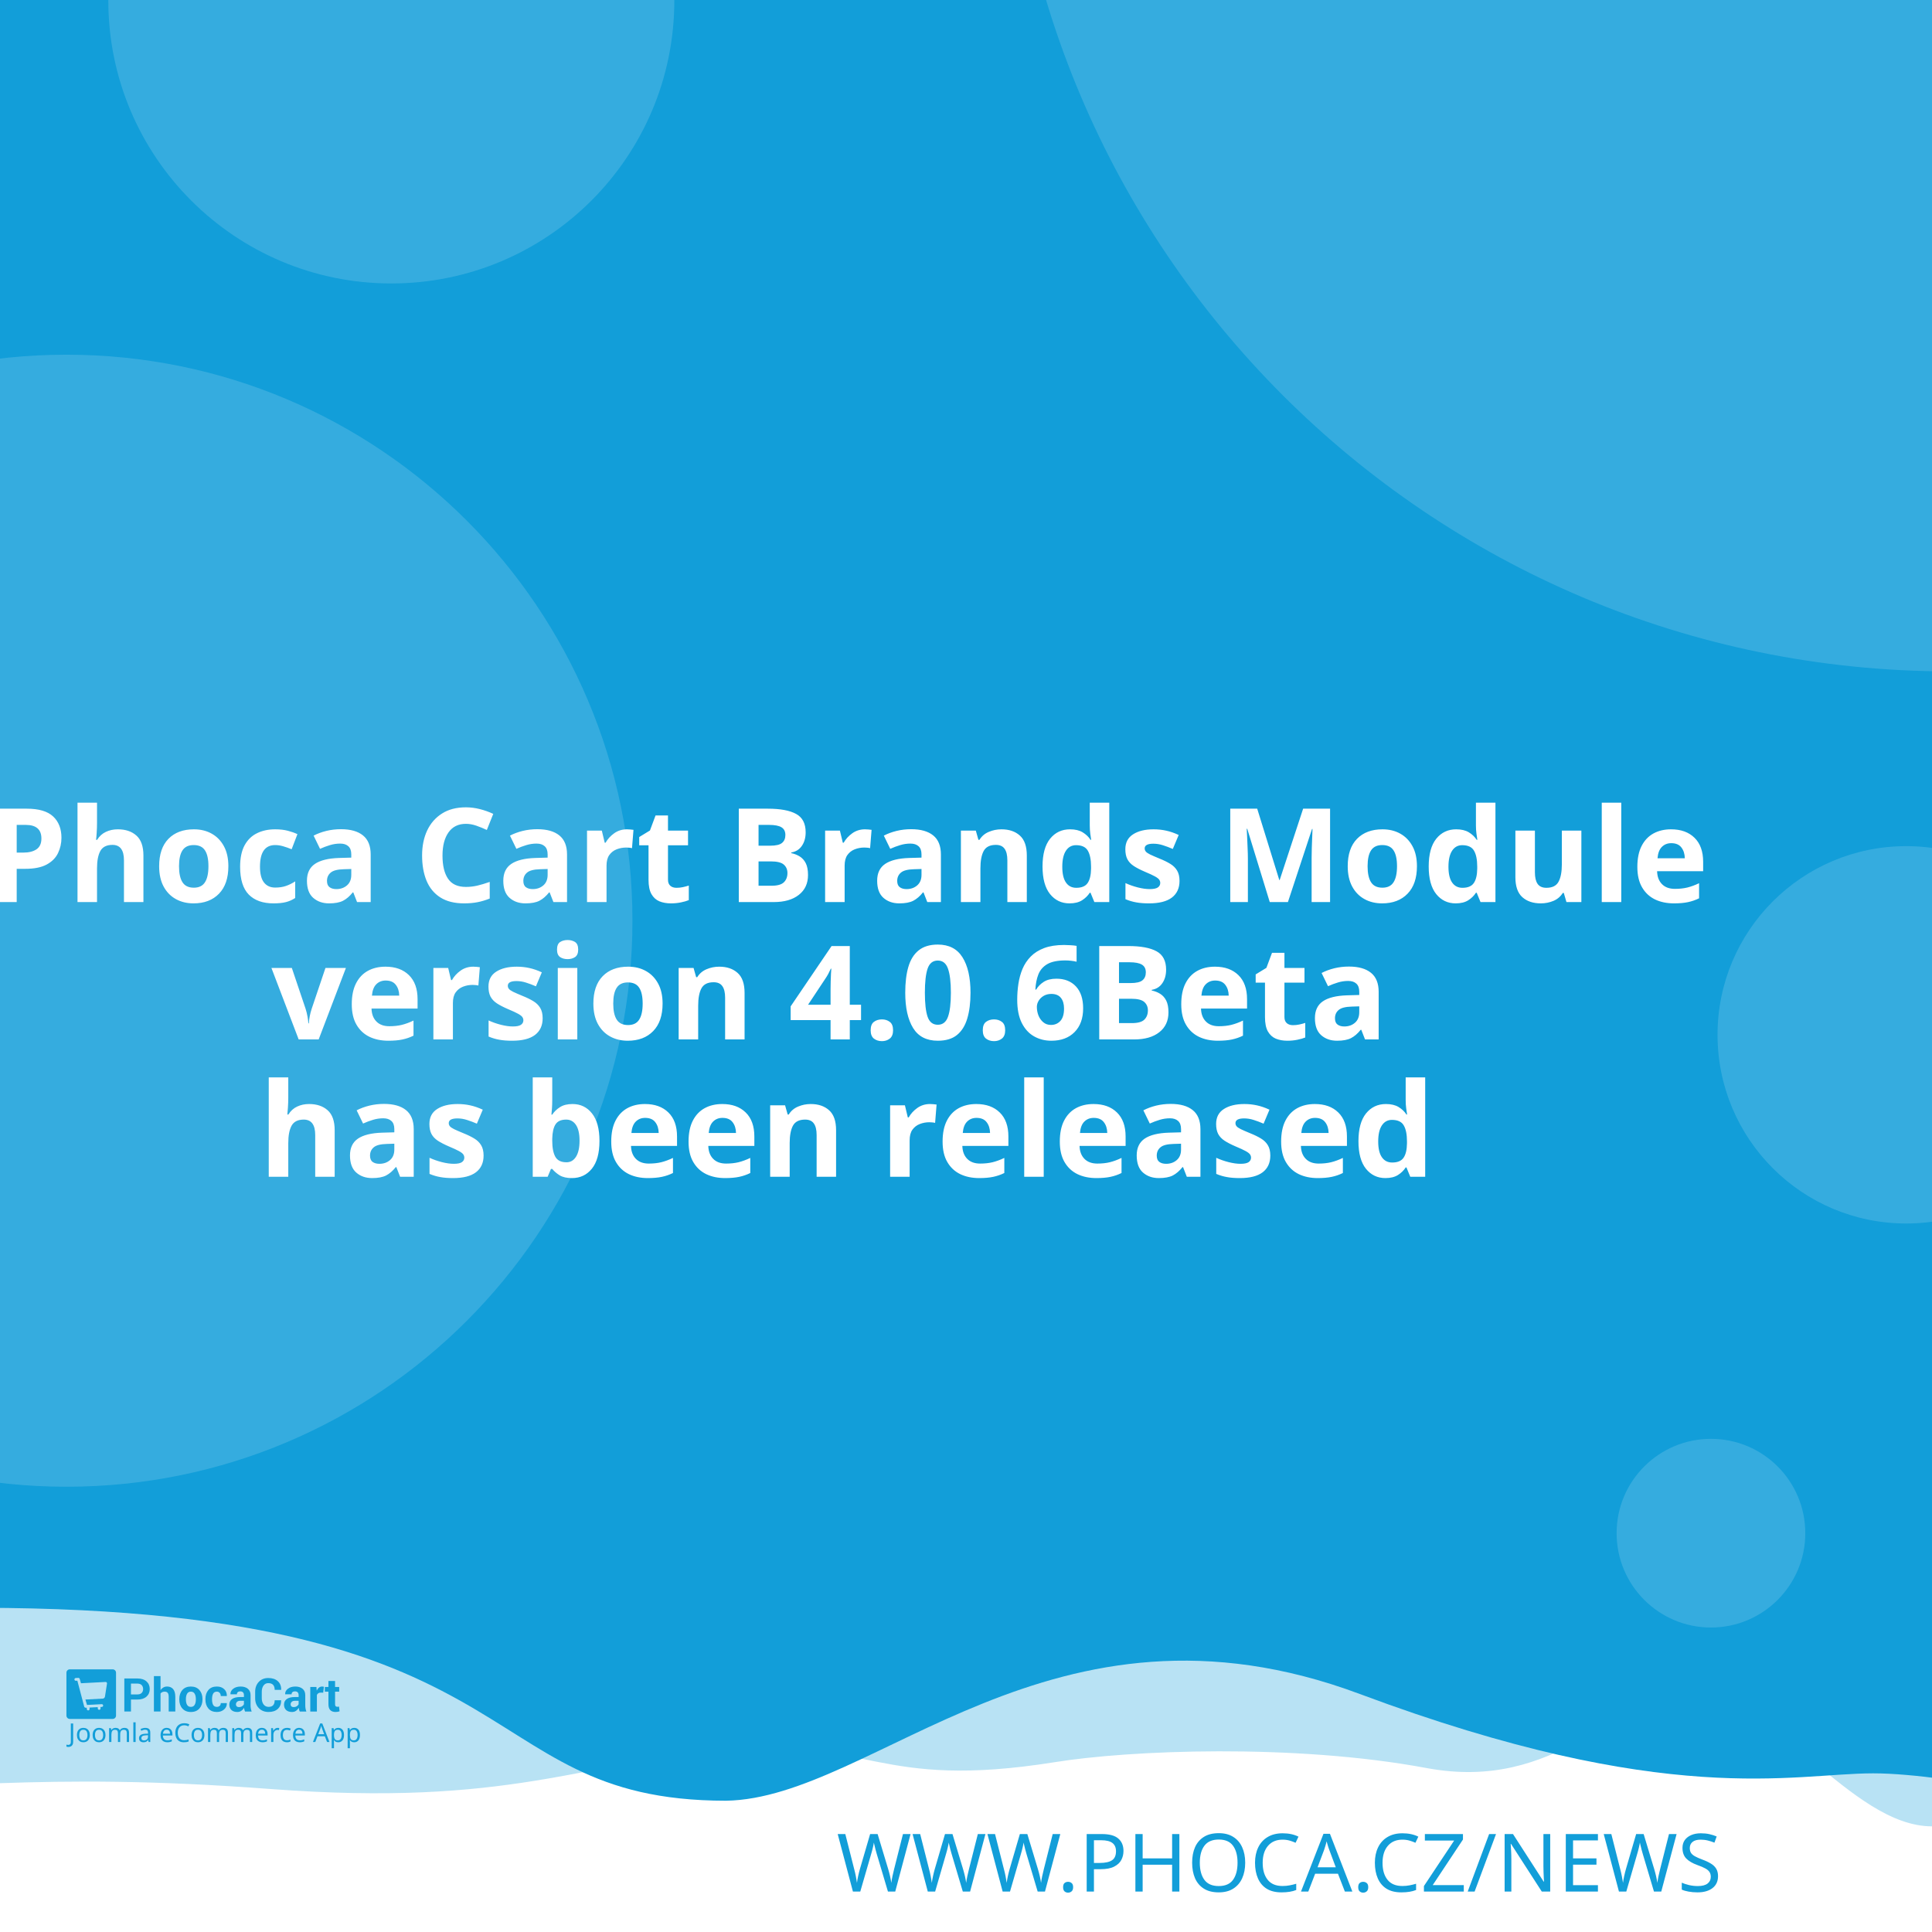
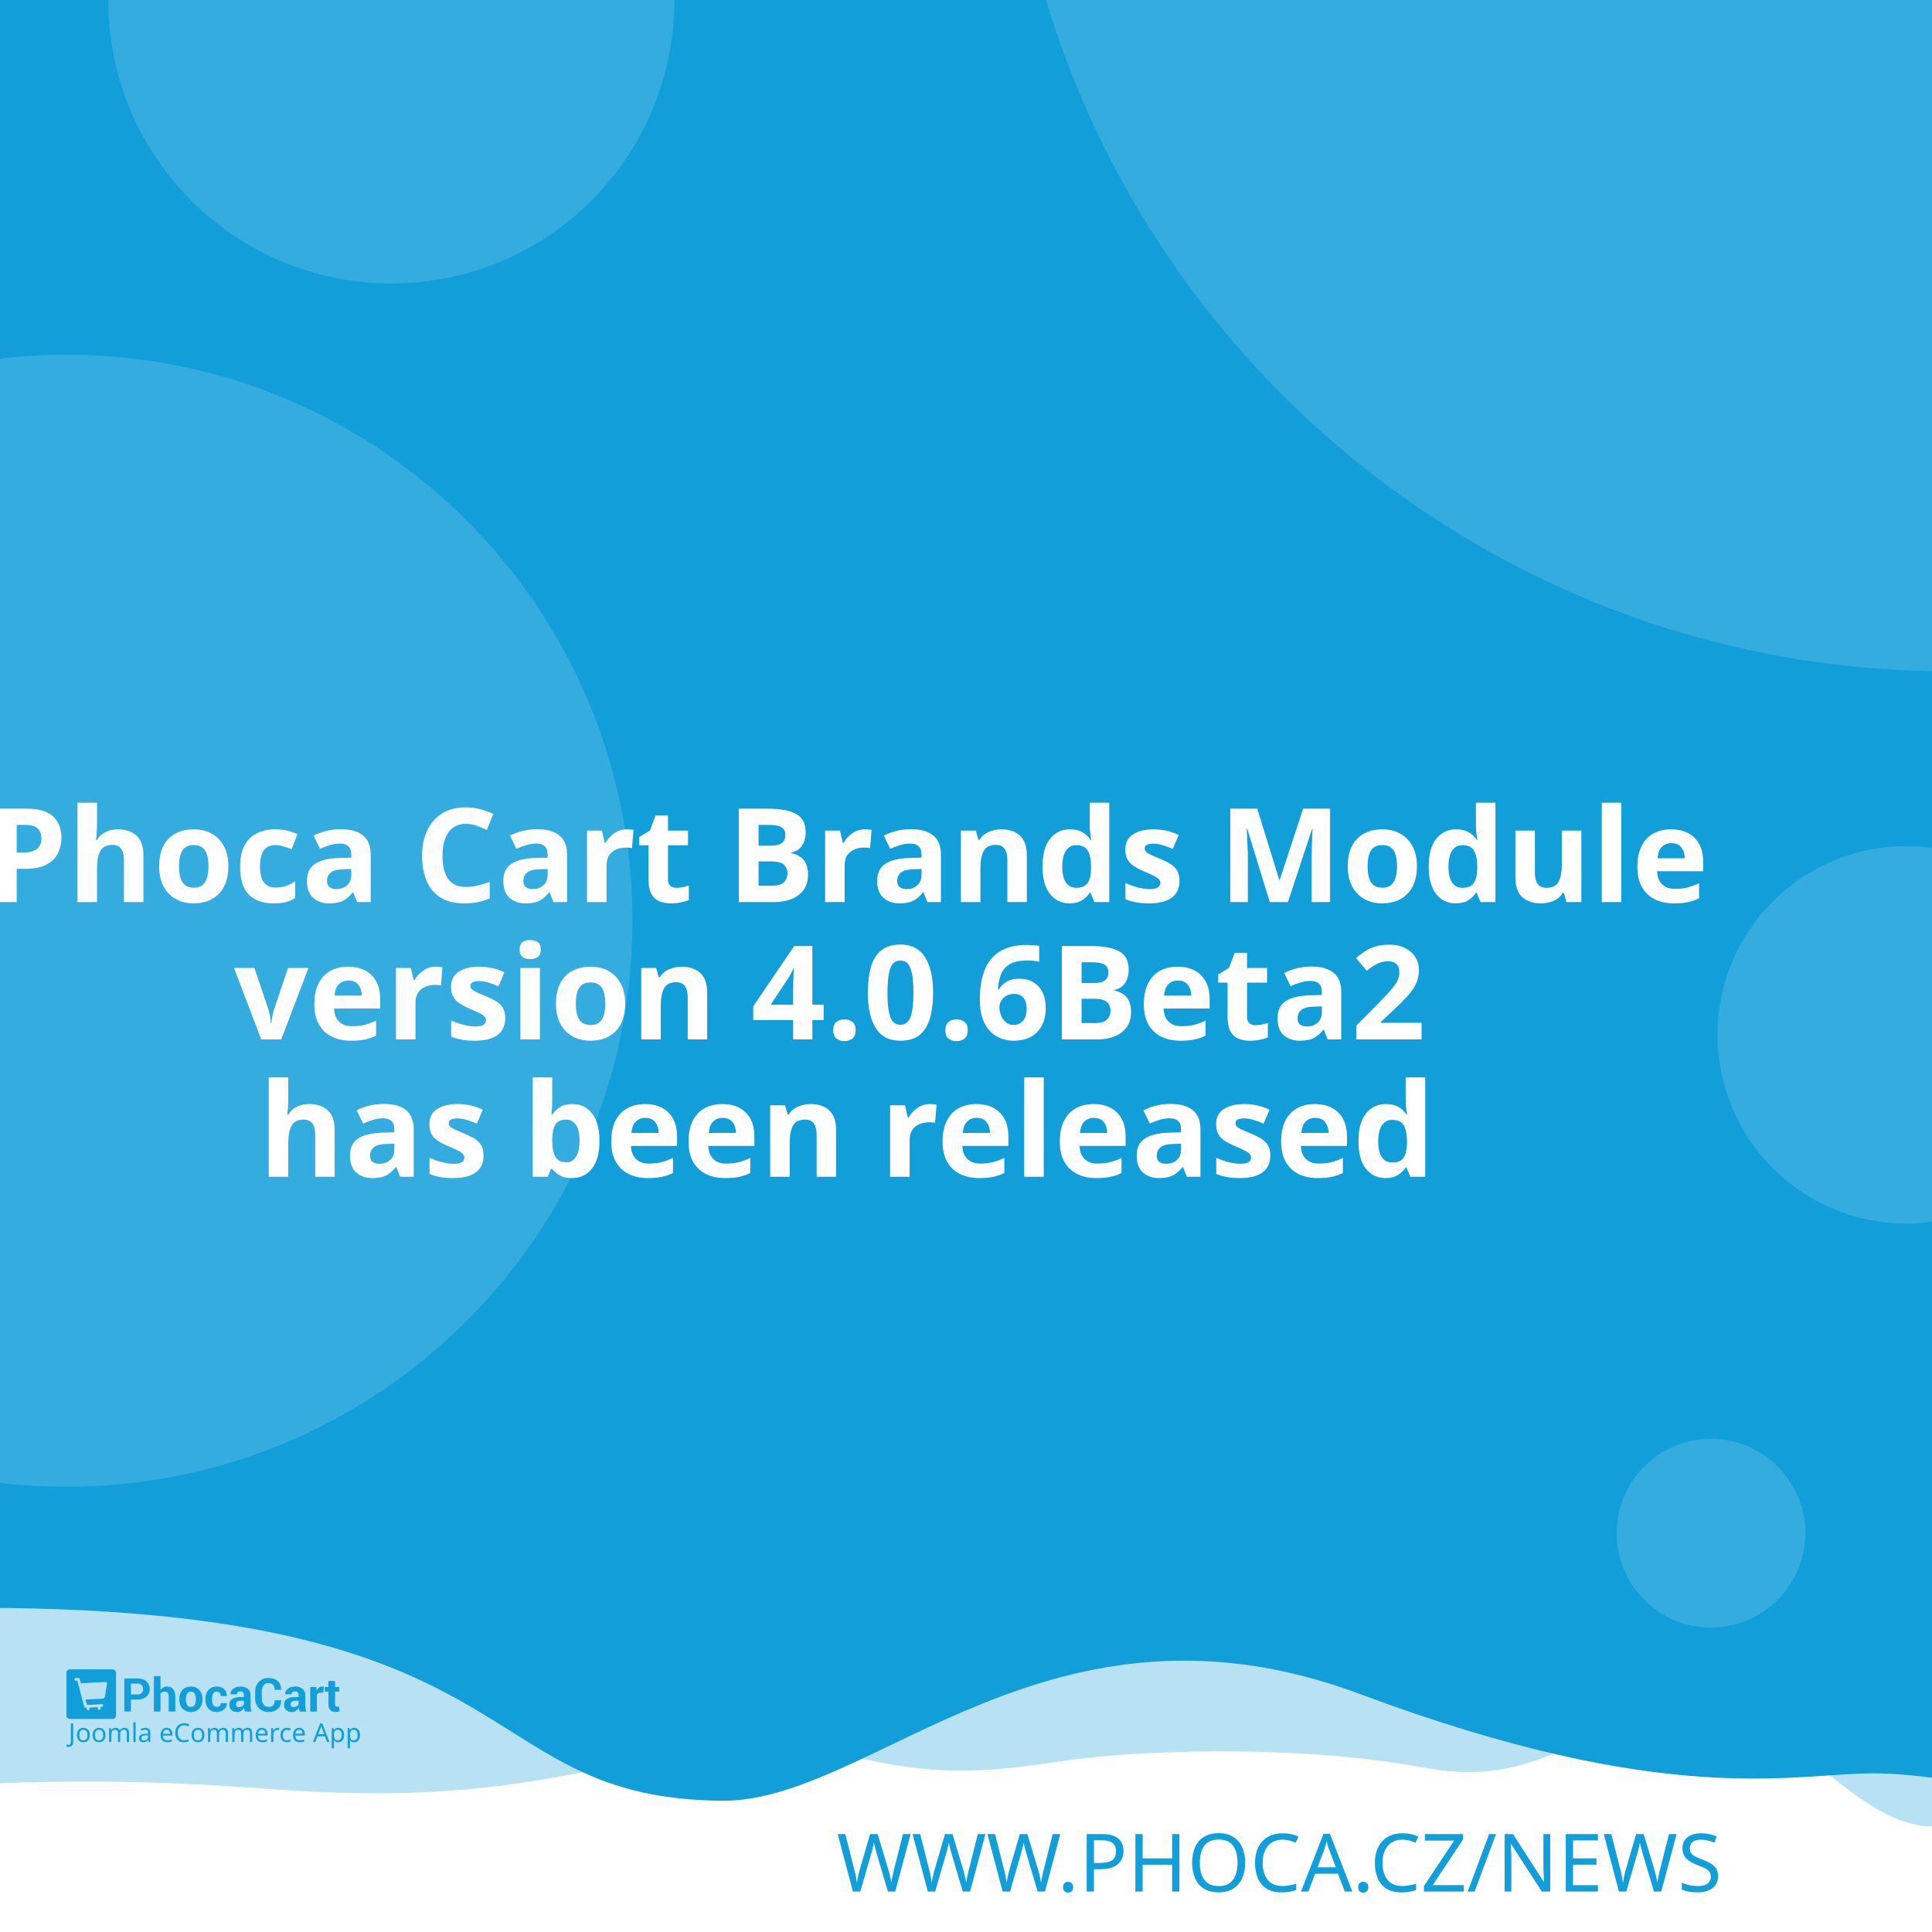
<svg xmlns="http://www.w3.org/2000/svg" width="512" height="512" viewBox="0 0 512 512" version="1.1" id="svg5">
  <defs id="defs2" />
  <g id="layer1">
    <path d="m -288.549,96.962 a 6.384,6.384 0 0 0 -6.384,6.384 v 81.087 a 6.384,6.384 0 0 0 6.384,6.384 h 81.083 a 6.384,6.384 0 0 0 6.384,-6.384 v -81.087 a 6.384,6.384 0 0 0 -6.384,-6.384 z m 16.084,16.188 c 0.591,-0.033 1.134,0.125 1.642,0.482 0.508,0.359 0.842,0.809 1.006,1.355 l 2.415,8.308 46.517,-2.44 c 0.829,-0.043 1.521,0.245 2.074,0.86 0.55,0.606 0.769,1.334 0.636,2.174 l -3.898,24.937 c -0.138,0.736 -0.57,1.497 -1.288,2.273 -0.719,0.787 -1.656,1.211 -2.797,1.272 l -32.861,1.721 3.038,10.253 27.775,-1.455 c 0.726,-0.04 1.351,0.178 1.887,0.648 0.523,0.483 0.803,1.086 0.844,1.812 0.038,0.726 -0.178,1.352 -0.648,1.887 -0.483,0.525 -1.086,0.806 -1.812,0.844 l -2.597,0.137 0.137,2.593 c 0.038,0.729 -0.178,1.356 -0.661,1.879 -0.472,0.535 -1.071,0.819 -1.8,0.856 -0.726,0.038 -1.353,-0.178 -1.879,-0.661 -0.535,-0.472 -0.814,-1.073 -0.852,-1.8 l -0.137,-2.593 -15.573,0.81 0.133,2.597 c 0.038,0.729 -0.176,1.356 -0.648,1.879 -0.483,0.535 -1.086,0.818 -1.812,0.856 -0.726,0.04 -1.352,-0.178 -1.887,-0.661 -0.525,-0.472 -0.806,-1.073 -0.844,-1.8 l -0.137,-2.597 -1.608,0.083 c -0.623,0.033 -1.193,-0.112 -1.721,-0.428 -0.515,-0.317 -0.883,-0.632 -1.11,-0.931 l -0.287,-0.507 -13.05,-49.343 -2.805,0.146 c -0.696,0.038 -1.312,-0.181 -1.858,-0.661 -0.545,-0.472 -0.835,-1.069 -0.873,-1.795 -0.038,-0.729 0.186,-1.353 0.682,-1.879 0.493,-0.535 1.083,-0.818 1.779,-0.856 z" style="fill:#ffffff;stroke-width:1;paint-order:stroke fill markers" id="path400" />
    <rect style="opacity:1;fill:#ffffff;stroke-width:5;stroke-linejoin:round;paint-order:stroke fill markers" id="rect723" width="512" height="512" x="0" y="0" />
    <path id="rect4460" style="opacity:0.3;fill:#129ed9;fill-opacity:1;stroke-width:5;stroke-linejoin:round;paint-order:stroke fill markers" d="M -256,4 H 768 v 480 c 0,0 -42.667,-10 -64,-10 -21.333,0 -42.408,10 -64,10 -21.592,0 -42.667,-10 -64,-10 -21.333,0 -42.408,10 -64,10 -21.592,0 -41.887,-34.701 -63.221,-34.701 -21.333,0 -35.645,25.795 -70.761,19.246 -35.116,-6.549 -78.862,-4.741 -98.515,-1.547 -47.289,7.533 -49.247,-6.724 -87.369,-3.311 -38.122,3.413 -56.921,15.193 -120.307,10.429 -63.387,-4.764 -84.091,0.698 -135.827,-0.116 -21.333,0 -42.408,10 -64,10 -21.592,0 -42.667,-10 -64,-10 -21.333,0 -64,10 -64,10 z" />
    <path id="rect4460-5" style="fill:#129ed9;fill-opacity:1;stroke-width:5;stroke-linejoin:round;paint-order:stroke fill markers" d="M -316,4.9999998e-7 H 708 V 480 c 0,0 -42.667,-10 -64,-10 -21.333,0 -42.408,10 -64,10 -21.592,0 -62.256,-10.048 -83.59,-10.048 -21.333,0 -54.449,9.448 -136.059,-21.03 -81.61,-30.478 -128.583,27.669 -167.971,28.291 -70.795,-0.042 -47.303,-54.288 -212.561,-50.983 C -185.439,429.534 -38.408,480 -60,480 c -21.592,0 -42.667,-10 -64,-10 -21.333,0 -42.408,10 -64,10 -21.592,0 -42.667,-10 -64,-10 -21.333,0 -64,10 -64,10 z" />
    <text xml:space="preserve" style="font-style:normal;font-weight:normal;font-size:21.333px;line-height:1.25;font-family:sans-serif;fill:#129ed9;fill-opacity:1;stroke:none" x="484.042" y="501.277" id="text2910-3-7">
      <tspan id="tspan2908-6-5" x="484.042" y="501.277" style="font-style:normal;font-variant:normal;font-weight:300;font-stretch:normal;font-size:21.333px;font-family:Montserrat;-inkscape-font-specification:'Montserrat Light';text-align:end;text-anchor:end;fill:#129ed9;fill-opacity:1">WWW.PHOCA.CZ/NEWS</tspan>
    </text>
    <text xml:space="preserve" style="font-style:normal;font-variant:normal;font-weight:600;font-stretch:normal;font-size:34.667px;line-height:1.05;font-family:Rubik;-inkscape-font-specification:'Rubik Semi-Bold';fill:#ffffff;fill-opacity:1;stroke:none" x="256" y="165" id="text11252">
      <tspan x="256" y="165" id="tspan403" style="text-align:center;text-anchor:middle" />
      <tspan x="256" y="202.659" style="font-size:34.667px;text-align:center;text-anchor:middle" id="tspan442" />
      <tspan x="256" y="239.059" style="font-size:34.667px;text-align:center;text-anchor:middle" id="tspan444">Phoca Cart Brands Module</tspan>
-       <tspan x="256" y="275.459" id="tspan1992" style="font-size:34.667px;text-align:center;text-anchor:middle">version 4.0.6Beta
+       <tspan x="256" y="275.459" id="tspan1992" style="font-size:34.667px;text-align:center;text-anchor:middle">version 4.0.6Beta2
</tspan>
      <tspan x="256" y="311.859" id="tspan2906" style="font-size:34.667px;text-align:center;text-anchor:middle">has been released</tspan>
      <tspan x="256" y="348.259" id="tspan1994" style="font-size:34.667px" />
    </text>
    <circle style="opacity:0.15;fill:#ffffff;fill-opacity:1;stroke-width:5;stroke-linejoin:round;paint-order:stroke fill markers" id="path8376" cx="516.67" cy="-72.081" r="250" />
    <circle style="opacity:0.15;fill:#ffffff;fill-opacity:1;stroke-width:5;stroke-linejoin:round;paint-order:stroke fill markers" id="path8376-9" cx="17.604" cy="244" r="150" />
    <circle style="opacity:0.15;fill:#ffffff;fill-opacity:1;stroke-width:5;stroke-linejoin:round;paint-order:stroke fill markers" id="path8376-6" cx="103.704" cy="0.117" r="75" />
    <circle style="opacity:0.15;fill:#ffffff;fill-opacity:1;stroke-width:5;stroke-linejoin:round;paint-order:stroke fill markers" id="path8376-6-2" cx="505.168" cy="274.238" r="50" />
    <g id="g8950" transform="matrix(0.298069,0,0,0.298069,107.3348,335.2596)" style="fill:#129ed9;fill-opacity:1;stroke-width:3.355">
      <g id="g895" transform="translate(-301.0409,359.4151)" style="fill:#129ed9;fill-opacity:1;stroke-width:3.355">
        <g transform="matrix(1.3333,0,0,-1.3333,-75.59,850.15)" fill="#ffffff" image-rendering="optimizeQuality" id="g280" style="clip-rule:evenodd;fill:#129ed9;fill-opacity:1;stroke-width:8.934;shape-rendering:geometricPrecision">
          <path d="m 99.728,617.49 v -7.994 h -4.423 v 22.031 h 8.784 c 2.532,0 4.527,-0.646 5.979,-1.937 1.452,-1.291 2.181,-2.99 2.181,-5.097 0,-2.107 -0.729,-3.801 -2.181,-5.082 -1.452,-1.281 -3.446,-1.921 -5.979,-1.921 z m 0,3.408 h 4.361 c 1.23,0 2.165,0.336 2.801,1.002 0.635,0.671 0.951,1.523 0.951,2.561 0,1.059 -0.315,1.932 -0.946,2.623 -0.63,0.687 -1.566,1.033 -2.806,1.033 H 99.728 Z" id="path262" style="fill:#129ed9;fill-opacity:1;stroke-width:3.355" />
          <path d="m 119.45,623.79 c 0.517,0.749 1.147,1.327 1.891,1.746 0.749,0.418 1.576,0.63 2.485,0.63 1.705,0 3.043,-0.568 4.02,-1.704 0.971,-1.131 1.457,-2.887 1.457,-5.252 v -9.714 h -4.418 v 9.76 c 0,1.276 -0.227,2.174 -0.677,2.706 -0.445,0.532 -1.116,0.795 -2.005,0.795 -0.605,0 -1.137,-0.108 -1.602,-0.325 -0.465,-0.217 -0.847,-0.522 -1.152,-0.919 v -12.017 h -4.418 v 23.611 h 4.418 z" id="path264" style="fill:#129ed9;fill-opacity:1;stroke-width:3.355" />
          <path d="m 131.96,617.83 c 0,2.438 0.682,4.436 2.046,5.996 1.359,1.554 3.25,2.334 5.663,2.334 2.418,0 4.315,-0.774 5.689,-2.329 1.375,-1.549 2.062,-3.553 2.062,-6.001 v -0.32 c 0,-2.458 -0.687,-4.462 -2.051,-6.011 -1.369,-1.544 -3.261,-2.319 -5.674,-2.319 -2.418,0 -4.315,0.775 -5.684,2.319 -1.364,1.549 -2.051,3.553 -2.051,6.011 z m 4.408,-0.31 c 0,-1.487 0.264,-2.68 0.785,-3.584 0.527,-0.899 1.375,-1.348 2.542,-1.348 1.142,0 1.979,0.454 2.506,1.358 0.532,0.904 0.796,2.097 0.796,3.574 v 0.315 c 0,1.446 -0.269,2.629 -0.801,3.542 -0.537,0.914 -1.38,1.374 -2.527,1.374 -1.142,0 -1.979,-0.46 -2.506,-1.379 -0.532,-0.919 -0.796,-2.102 -0.796,-3.537 z" id="path266" style="fill:#129ed9;fill-opacity:1;stroke-width:3.355" />
          <path d="m 157.01,612.59 c 0.79,0 1.421,0.227 1.891,0.682 0.475,0.454 0.713,1.064 0.713,1.828 h 4.015 l 0.041,-0.093 c 0.041,-1.653 -0.579,-3.037 -1.871,-4.152 -1.287,-1.116 -2.883,-1.673 -4.79,-1.673 -2.439,0 -4.325,0.769 -5.648,2.314 -1.318,1.544 -1.979,3.522 -1.979,5.944 v 0.449 c 0,2.412 0.656,4.395 1.974,5.944 1.317,1.554 3.198,2.329 5.638,2.329 2.02,0 3.648,-0.573 4.883,-1.725 1.235,-1.151 1.835,-2.664 1.793,-4.539 l -0.031,-0.088 h -4.026 c 0,0.842 -0.233,1.544 -0.698,2.107 -0.46,0.558 -1.101,0.837 -1.922,0.837 -1.168,0 -1.995,-0.454 -2.475,-1.358 -0.476,-0.904 -0.718,-2.071 -0.718,-3.496 v -0.454 c 0,-1.456 0.243,-2.628 0.718,-3.522 0.48,-0.888 1.312,-1.332 2.491,-1.332" id="path268" style="fill:#129ed9;fill-opacity:1;stroke-width:3.355" />
          <path d="m 175.8,609.49 c -0.165,0.372 -0.305,0.764 -0.419,1.183 -0.119,0.413 -0.202,0.837 -0.248,1.27 -0.455,-0.8 -1.054,-1.456 -1.798,-1.978 -0.739,-0.521 -1.628,-0.785 -2.656,-0.785 -1.715,0 -3.038,0.439 -3.963,1.322 -0.93,0.883 -1.395,2.086 -1.395,3.604 0,1.606 0.62,2.845 1.855,3.729 1.235,0.883 3.038,1.322 5.41,1.322 h 2.47 v 1.301 c 0,0.785 -0.207,1.394 -0.62,1.828 -0.413,0.434 -1.023,0.651 -1.834,0.651 -0.713,0 -1.266,-0.175 -1.653,-0.522 -0.393,-0.346 -0.584,-0.826 -0.584,-1.446 l -4.268,0.016 -0.016,0.093 c -0.072,1.379 0.527,2.572 1.798,3.579 1.271,1.002 2.946,1.503 5.013,1.503 1.958,0 3.545,-0.496 4.769,-1.492 1.22,-0.992 1.829,-2.406 1.829,-4.24 v -6.76 c 0,-0.769 0.062,-1.492 0.176,-2.164 0.119,-0.676 0.299,-1.348 0.553,-2.014 z m -4.046,2.943 c 0.78,0 1.468,0.191 2.077,0.574 0.605,0.382 1.013,0.826 1.225,1.332 v 2.308 h -2.47 c -0.935,0 -1.648,-0.232 -2.134,-0.702 -0.481,-0.47 -0.724,-1.033 -0.724,-1.699 0,-0.542 0.181,-0.981 0.542,-1.312 0.367,-0.336 0.858,-0.501 1.483,-0.501" id="path270" style="fill:#129ed9;fill-opacity:1;stroke-width:3.355" />
          <path d="m 199.84,617.01 0.031,-0.088 c 0.041,-2.37 -0.682,-4.25 -2.17,-5.645 -1.488,-1.394 -3.555,-2.091 -6.201,-2.091 -2.656,0 -4.811,0.852 -6.464,2.556 -1.653,1.704 -2.486,3.894 -2.486,6.579 v 4.369 c 0,2.67 0.812,4.86 2.424,6.574 1.617,1.715 3.715,2.572 6.299,2.572 2.723,0 4.852,-0.697 6.386,-2.097 1.535,-1.399 2.284,-3.305 2.243,-5.717 l -0.031,-0.088 h -4.299 c 0,1.451 -0.346,2.561 -1.044,3.336 -0.698,0.769 -1.783,1.157 -3.255,1.157 -1.323,0 -2.372,-0.537 -3.147,-1.606 -0.78,-1.074 -1.168,-2.438 -1.168,-4.1 v -4.39 c 0,-1.683 0.408,-3.057 1.225,-4.131 0.822,-1.069 1.922,-1.606 3.317,-1.606 1.38,0 2.403,0.372 3.064,1.11 0.661,0.744 0.992,1.844 0.992,3.305 z" id="path272" style="fill:#129ed9;fill-opacity:1;stroke-width:3.355" />
          <path d="m 212.27,609.49 c -0.165,0.372 -0.305,0.764 -0.419,1.183 -0.119,0.413 -0.202,0.837 -0.248,1.27 -0.455,-0.8 -1.054,-1.456 -1.798,-1.978 -0.739,-0.521 -1.628,-0.785 -2.656,-0.785 -1.716,0 -3.038,0.439 -3.963,1.322 -0.93,0.883 -1.395,2.086 -1.395,3.604 0,1.606 0.62,2.845 1.855,3.729 1.235,0.883 3.039,1.322 5.41,1.322 h 2.47 v 1.301 c 0,0.785 -0.207,1.394 -0.62,1.828 -0.413,0.434 -1.023,0.651 -1.834,0.651 -0.713,0 -1.266,-0.175 -1.654,-0.522 -0.393,-0.346 -0.584,-0.826 -0.584,-1.446 l -4.268,0.016 -0.016,0.093 c -0.072,1.379 0.527,2.572 1.798,3.579 1.271,1.002 2.945,1.503 5.013,1.503 1.958,0 3.545,-0.496 4.769,-1.492 1.22,-0.992 1.829,-2.406 1.829,-4.24 v -6.76 c 0,-0.769 0.062,-1.492 0.176,-2.164 0.119,-0.676 0.3,-1.348 0.553,-2.014 z m -4.046,2.943 c 0.78,0 1.468,0.191 2.077,0.574 0.605,0.382 1.013,0.826 1.224,1.332 v 2.308 h -2.47 c -0.935,0 -1.649,-0.232 -2.134,-0.702 -0.481,-0.47 -0.723,-1.033 -0.723,-1.699 0,-0.542 0.181,-0.981 0.542,-1.312 0.367,-0.336 0.858,-0.501 1.483,-0.501" id="path274" style="fill:#129ed9;fill-opacity:1;stroke-width:3.355" />
          <path d="m 227.92,622.06 -1.617,0.046 c -0.656,0 -1.199,-0.134 -1.623,-0.408 -0.423,-0.274 -0.744,-0.656 -0.966,-1.152 v -11.052 h -4.408 v 16.36 h 4.103 l 0.196,-2.422 c 0.382,0.857 0.883,1.528 1.494,2.009 0.61,0.48 1.312,0.723 2.108,0.723 0.223,0 0.429,-0.015 0.615,-0.052 0.186,-0.036 0.377,-0.077 0.568,-0.129 z" id="path276" style="fill:#129ed9;fill-opacity:1;stroke-width:3.355" />
          <path d="m 235.83,629.86 v -4.007 h 2.754 v -3.099 H 235.83 v -8.33 c 0,-0.635 0.129,-1.09 0.393,-1.363 0.263,-0.274 0.615,-0.408 1.059,-0.408 0.232,0 0.434,0.01 0.599,0.036 0.166,0.026 0.362,0.072 0.579,0.129 l 0.383,-3.181 c -0.445,-0.155 -0.878,-0.268 -1.302,-0.341 -0.424,-0.078 -0.884,-0.114 -1.38,-0.114 -1.524,0 -2.697,0.418 -3.519,1.255 -0.822,0.837 -1.235,2.159 -1.235,3.977 v 8.34 h -2.392 v 3.099 h 2.392 v 4.007 z" id="path278" style="fill:#129ed9;fill-opacity:1;stroke-width:3.355" />
        </g>
        <g fill="#ffffff" fill-rule="evenodd" image-rendering="optimizeQuality" stroke-width="1.934" aria-label="Joomla eCommerce App" id="g318" style="clip-rule:evenodd;fill:#129ed9;fill-opacity:1;shape-rendering:geometricPrecision">
          <path d="M 1.704,69 Q 1.151,69 0.736,68.908 0.321,68.839 -0.002,68.7 v -1.752 q 0.369,0.092 0.784,0.161 0.415,0.069 0.876,0.069 0.576,0 1.083,-0.231 0.53,-0.231 0.853,-0.807 0.323,-0.576 0.323,-1.614 v -16.368 h 2.075 v 16.206 q 0,2.374 -1.176,3.504 -1.176,1.13 -3.112,1.13 z" id="path282" style="fill:#129ed9;fill-opacity:1;stroke-width:1.934" />
          <path d="m 20.792,58.419 q 0,3.066 -1.568,4.749 -1.545,1.683 -4.196,1.683 -1.637,0 -2.928,-0.738 -1.268,-0.761 -2.006,-2.19 -0.738,-1.452 -0.738,-3.504 0,-3.066 1.545,-4.726 1.545,-1.66 4.196,-1.66 1.683,0 2.951,0.761 1.291,0.738 2.006,2.167 0.738,1.406 0.738,3.458 z m -9.336,0 q 0,2.19 0.853,3.481 0.876,1.268 2.766,1.268 1.867,0 2.743,-1.268 0.876,-1.291 0.876,-3.481 0,-2.19 -0.876,-3.435 -0.876,-1.245 -2.766,-1.245 -1.89,0 -2.743,1.245 -0.853,1.245 -0.853,3.435 z" id="path284" style="fill:#129ed9;fill-opacity:1;stroke-width:1.934" />
          <path d="m 34.739,58.419 q 0,3.066 -1.568,4.749 -1.545,1.683 -4.196,1.683 -1.637,0 -2.928,-0.738 -1.268,-0.761 -2.006,-2.19 -0.738,-1.452 -0.738,-3.504 0,-3.066 1.545,-4.726 1.545,-1.66 4.196,-1.66 1.683,0 2.951,0.761 1.291,0.738 2.006,2.167 0.738,1.406 0.738,3.458 z m -9.336,0 q 0,2.19 0.853,3.481 0.876,1.268 2.766,1.268 1.867,0 2.743,-1.268 0.876,-1.291 0.876,-3.481 0,-2.19 -0.876,-3.435 -0.876,-1.245 -2.766,-1.245 -1.89,0 -2.743,1.245 -0.853,1.245 -0.853,3.435 z" id="path286" style="fill:#129ed9;fill-opacity:1;stroke-width:1.934" />
          <path d="m 51.499,52.033 q 2.098,0 3.135,1.083 1.037,1.06 1.037,3.458 V 64.62 H 53.666 v -7.953 q 0,-2.928 -2.513,-2.928 -1.798,0 -2.582,1.037 -0.761,1.037 -0.761,3.02 V 64.62 h -2.006 v -7.953 q 0,-2.928 -2.536,-2.928 -1.867,0 -2.582,1.153 -0.715,1.153 -0.715,3.32 v 6.409 h -2.029 v -12.356 h 1.637 l 0.3,1.683 h 0.115 q 0.576,-0.968 1.545,-1.429 0.991,-0.484 2.098,-0.484 2.905,0 3.781,2.075 h 0.115 q 0.622,-1.06 1.683,-1.568 1.083,-0.507 2.282,-0.507 z" id="path288" style="fill:#129ed9;fill-opacity:1;stroke-width:1.934" />
          <path d="M 61.527,64.62 H 59.498 V 47.1 h 2.029 z" id="path290" style="fill:#129ed9;fill-opacity:1;stroke-width:1.934" />
          <path d="m 70.126,52.056 q 2.259,0 3.343,0.991 1.083,0.991 1.083,3.158 v 8.414 h -1.475 l -0.392,-1.752 h -0.092 q -0.807,1.014 -1.706,1.498 -0.876,0.484 -2.444,0.484 -1.683,0 -2.789,-0.876 -1.107,-0.899 -1.107,-2.789 0,-1.844 1.452,-2.836 1.452,-1.014 4.472,-1.107 l 2.098,-0.069 v -0.738 q 0,-1.545 -0.669,-2.144 -0.669,-0.599 -1.89,-0.599 -0.968,0 -1.844,0.3 -0.876,0.277 -1.637,0.645 l -0.622,-1.522 q 0.807,-0.438 1.913,-0.738 1.107,-0.323 2.305,-0.323 z m 0.599,6.593 q -2.305,0.092 -3.204,0.738 -0.876,0.645 -0.876,1.821 0,1.037 0.622,1.522 0.645,0.484 1.637,0.484 1.568,0 2.605,-0.853 1.037,-0.876 1.037,-2.674 v -1.107 z" id="path292" style="fill:#129ed9;fill-opacity:1;stroke-width:1.934" />
          <path d="m 89.144,52.033 q 1.591,0 2.72,0.692 1.153,0.692 1.752,1.96 0.622,1.245 0.622,2.928 v 1.222 h -8.46 q 0.046,2.098 1.06,3.204 1.037,1.083 2.882,1.083 1.176,0 2.075,-0.207 0.922,-0.231 1.89,-0.645 v 1.775 q -0.945,0.415 -1.867,0.599 -0.922,0.207 -2.19,0.207 -1.752,0 -3.112,-0.715 -1.337,-0.715 -2.098,-2.121 -0.738,-1.429 -0.738,-3.481 0,-2.029 0.669,-3.481 0.692,-1.452 1.913,-2.236 1.245,-0.784 2.882,-0.784 z m -0.023,1.66 q -1.452,0 -2.305,0.945 -0.83,0.922 -0.991,2.582 h 6.293 q -0.023,-1.568 -0.738,-2.536 -0.715,-0.991 -2.259,-0.991 z" id="path294" style="fill:#129ed9;fill-opacity:1;stroke-width:1.934" />
          <path d="m 104.71,49.751 q -2.651,0 -4.173,1.775 -1.522,1.775 -1.522,4.864 0,3.066 1.406,4.864 1.429,1.775 4.265,1.775 1.083,0 2.052,-0.184 0.968,-0.184 1.89,-0.461 v 1.798 q -0.922,0.346 -1.913,0.507 -0.968,0.161 -2.328,0.161 -2.513,0 -4.196,-1.037 -1.683,-1.037 -2.536,-2.951 -0.83,-1.913 -0.83,-4.495 0,-2.49 0.899,-4.38 0.922,-1.913 2.697,-2.974 1.775,-1.083 4.311,-1.083 2.605,0 4.541,0.968 l -0.83,1.752 q -0.761,-0.346 -1.706,-0.622 -0.922,-0.277 -2.029,-0.277 z" id="path296" style="fill:#129ed9;fill-opacity:1;stroke-width:1.934" />
          <path d="m 122.69,58.419 q 0,3.066 -1.568,4.749 -1.545,1.683 -4.196,1.683 -1.637,0 -2.928,-0.738 -1.268,-0.761 -2.006,-2.19 -0.738,-1.452 -0.738,-3.504 0,-3.066 1.545,-4.726 1.545,-1.66 4.196,-1.66 1.683,0 2.951,0.761 1.291,0.738 2.006,2.167 0.738,1.406 0.738,3.458 z m -9.336,0 q 0,2.19 0.853,3.481 0.876,1.268 2.766,1.268 1.867,0 2.743,-1.268 0.876,-1.291 0.876,-3.481 0,-2.19 -0.876,-3.435 -0.876,-1.245 -2.766,-1.245 -1.89,0 -2.743,1.245 -0.853,1.245 -0.853,3.435 z" id="path298" style="fill:#129ed9;fill-opacity:1;stroke-width:1.934" />
          <path d="m 139.45,52.033 q 2.098,0 3.135,1.083 1.037,1.06 1.037,3.458 V 64.62 h -2.006 v -7.953 q 0,-2.928 -2.513,-2.928 -1.798,0 -2.582,1.037 -0.761,1.037 -0.761,3.02 V 64.62 h -2.006 v -7.953 q 0,-2.928 -2.536,-2.928 -1.867,0 -2.582,1.153 -0.715,1.153 -0.715,3.32 v 6.409 h -2.029 v -12.356 h 1.637 l 0.3,1.683 h 0.115 q 0.576,-0.968 1.545,-1.429 0.991,-0.484 2.098,-0.484 2.905,0 3.781,2.075 h 0.115 q 0.622,-1.06 1.683,-1.568 1.083,-0.507 2.282,-0.507 z" id="path300" style="fill:#129ed9;fill-opacity:1;stroke-width:1.934" />
          <path d="m 161,52.033 q 2.098,0 3.135,1.083 1.037,1.06 1.037,3.458 V 64.62 h -2.006 v -7.953 q 0,-2.928 -2.513,-2.928 -1.798,0 -2.582,1.037 -0.761,1.037 -0.761,3.02 V 64.62 h -2.006 v -7.953 q 0,-2.928 -2.536,-2.928 -1.867,0 -2.582,1.153 -0.715,1.153 -0.715,3.32 v 6.409 h -2.029 v -12.356 h 1.637 l 0.3,1.683 h 0.115 q 0.576,-0.968 1.545,-1.429 0.991,-0.484 2.098,-0.484 2.905,0 3.781,2.075 h 0.115 q 0.622,-1.06 1.683,-1.568 1.083,-0.507 2.282,-0.507 z" id="path302" style="fill:#129ed9;fill-opacity:1;stroke-width:1.934" />
          <path d="m 173.77,52.033 q 1.591,0 2.72,0.692 1.153,0.692 1.752,1.96 0.622,1.245 0.622,2.928 v 1.222 h -8.46 q 0.046,2.098 1.06,3.204 1.037,1.083 2.882,1.083 1.176,0 2.075,-0.207 0.922,-0.231 1.89,-0.645 v 1.775 q -0.945,0.415 -1.867,0.599 -0.922,0.207 -2.19,0.207 -1.752,0 -3.112,-0.715 -1.337,-0.715 -2.098,-2.121 -0.738,-1.429 -0.738,-3.481 0,-2.029 0.669,-3.481 0.692,-1.452 1.913,-2.236 1.245,-0.784 2.882,-0.784 z m -0.023,1.66 q -1.452,0 -2.305,0.945 -0.83,0.922 -0.991,2.582 h 6.293 q -0.023,-1.568 -0.738,-2.536 -0.715,-0.991 -2.259,-0.991 z" id="path304" style="fill:#129ed9;fill-opacity:1;stroke-width:1.934" />
          <path d="m 187.76,52.033 q 0.346,0 0.738,0.046 0.415,0.023 0.715,0.092 l -0.254,1.867 q -0.3,-0.069 -0.669,-0.115 -0.346,-0.046 -0.669,-0.046 -0.945,0 -1.775,0.53 -0.83,0.507 -1.337,1.452 -0.484,0.922 -0.484,2.167 v 6.593 h -2.029 v -12.356 h 1.66 l 0.231,2.259 h 0.092 q 0.599,-1.014 1.545,-1.752 0.945,-0.738 2.236,-0.738 z" id="path306" style="fill:#129ed9;fill-opacity:1;stroke-width:1.934" />
          <path d="m 196.02,64.851 q -1.637,0 -2.928,-0.669 -1.268,-0.669 -2.006,-2.075 -0.715,-1.406 -0.715,-3.596 0,-2.282 0.761,-3.712 0.761,-1.429 2.052,-2.098 1.314,-0.669 2.974,-0.669 0.945,0 1.821,0.207 0.876,0.184 1.429,0.461 l -0.622,1.683 q -0.553,-0.207 -1.291,-0.392 -0.738,-0.184 -1.383,-0.184 -3.642,0 -3.642,4.68 0,2.236 0.876,3.435 0.899,1.176 2.651,1.176 1.014,0 1.775,-0.207 0.784,-0.207 1.429,-0.507 v 1.798 q -0.622,0.323 -1.383,0.484 -0.738,0.184 -1.798,0.184 z" id="path308" style="fill:#129ed9;fill-opacity:1;stroke-width:1.934" />
          <path d="m 206.9,52.033 q 1.591,0 2.72,0.692 1.153,0.692 1.752,1.96 0.622,1.245 0.622,2.928 v 1.222 h -8.46 q 0.046,2.098 1.06,3.204 1.037,1.083 2.882,1.083 1.176,0 2.075,-0.207 0.922,-0.231 1.89,-0.645 v 1.775 q -0.945,0.415 -1.867,0.599 -0.922,0.207 -2.19,0.207 -1.752,0 -3.112,-0.715 -1.337,-0.715 -2.098,-2.121 -0.738,-1.429 -0.738,-3.481 0,-2.029 0.669,-3.481 0.692,-1.452 1.913,-2.236 1.245,-0.784 2.882,-0.784 z m -0.023,1.66 q -1.452,0 -2.305,0.945 -0.83,0.922 -0.991,2.582 h 6.293 q -0.023,-1.568 -0.738,-2.536 -0.715,-0.991 -2.259,-0.991 z" id="path310" style="fill:#129ed9;fill-opacity:1;stroke-width:1.934" />
          <path d="m 231.73,64.62 -1.983,-5.095 h -6.524 l -1.96,5.095 h -2.098 l 6.432,-16.529 h 1.867 l 6.409,16.529 z m -4.449,-11.918 q -0.069,-0.184 -0.231,-0.669 -0.161,-0.484 -0.323,-0.991 -0.138,-0.53 -0.231,-0.807 -0.161,0.715 -0.369,1.406 -0.207,0.669 -0.346,1.06 l -1.867,4.979 h 5.21 z" id="path312" style="fill:#129ed9;fill-opacity:1;stroke-width:1.934" />
          <path d="m 241.73,52.033 q 2.282,0 3.665,1.591 1.406,1.591 1.406,4.795 0,3.158 -1.406,4.795 -1.383,1.637 -3.688,1.637 -1.429,0 -2.374,-0.53 -0.922,-0.553 -1.452,-1.268 h -0.138 q 0.046,0.392 0.092,0.991 0.046,0.599 0.046,1.037 v 5.072 h -2.029 v -17.889 h 1.66 l 0.277,1.683 h 0.092 q 0.553,-0.807 1.452,-1.36 0.899,-0.553 2.397,-0.553 z m -0.369,1.706 q -1.89,0 -2.674,1.06 -0.761,1.06 -0.807,3.227 v 0.392 q 0,2.282 0.738,3.527 0.761,1.222 2.789,1.222 1.13,0 1.844,-0.622 0.738,-0.622 1.083,-1.683 0.369,-1.083 0.369,-2.467 0,-2.121 -0.83,-3.389 -0.807,-1.268 -2.513,-1.268 z" id="path314" style="fill:#129ed9;fill-opacity:1;stroke-width:1.934" />
          <path d="m 255.91,52.033 q 2.282,0 3.665,1.591 1.406,1.591 1.406,4.795 0,3.158 -1.406,4.795 -1.383,1.637 -3.688,1.637 -1.429,0 -2.374,-0.53 -0.922,-0.553 -1.452,-1.268 h -0.138 q 0.046,0.392 0.092,0.991 0.046,0.599 0.046,1.037 v 5.072 h -2.029 v -17.889 h 1.66 l 0.277,1.683 h 0.092 q 0.553,-0.807 1.452,-1.36 0.899,-0.553 2.397,-0.553 z m -0.369,1.706 q -1.89,0 -2.674,1.06 -0.761,1.06 -0.807,3.227 v 0.392 q 0,2.282 0.738,3.527 0.761,1.222 2.789,1.222 1.13,0 1.844,-0.622 0.738,-0.622 1.083,-1.683 0.369,-1.083 0.369,-2.467 0,-2.121 -0.83,-3.389 -0.807,-1.268 -2.513,-1.268 z" id="path316" style="fill:#129ed9;fill-opacity:1;stroke-width:1.934" />
        </g>
        <path d="M 3,0 A 3,3 0 0 0 0,3 v 38.107 a 3,3 0 0 0 3,3 h 38.105 a 3,3 0 0 0 3,-3 V 3 a 3,3 0 0 0 -3,-3 z m 7.559,7.607 c 0.278,-0.015 0.533,0.059 0.771,0.227 0.239,0.169 0.396,0.38 0.473,0.637 l 1.135,3.904 21.861,-1.147 c 0.39,-0.02 0.715,0.115 0.975,0.404 0.259,0.285 0.361,0.627 0.299,1.022 l -1.832,11.719 c -0.065,0.346 -0.268,0.703 -0.605,1.068 -0.338,0.37 -0.778,0.569 -1.315,0.598 l -15.443,0.809 1.428,4.818 13.053,-0.684 c 0.341,-0.019 0.635,0.084 0.887,0.305 0.246,0.227 0.378,0.51 0.396,0.852 0.018,0.341 -0.084,0.635 -0.305,0.887 -0.227,0.247 -0.51,0.379 -0.852,0.396 l -1.221,0.064 0.064,1.219 c 0.018,0.343 -0.084,0.637 -0.311,0.883 -0.222,0.252 -0.503,0.385 -0.846,0.402 -0.341,0.018 -0.636,-0.084 -0.883,-0.311 -0.252,-0.222 -0.383,-0.504 -0.4,-0.846 l -0.064,-1.219 -7.318,0.381 0.062,1.221 c 0.018,0.343 -0.083,0.637 -0.305,0.883 -0.227,0.252 -0.51,0.384 -0.852,0.402 -0.341,0.019 -0.635,-0.084 -0.887,-0.311 -0.247,-0.222 -0.379,-0.504 -0.396,-0.846 l -0.064,-1.221 -0.756,0.039 c -0.293,0.015 -0.561,-0.052 -0.809,-0.201 -0.242,-0.149 -0.415,-0.297 -0.521,-0.438 l -0.135,-0.238 -6.133,-23.189 -1.318,0.068 C 8.066,10.184 7.776,10.082 7.52,9.856 7.263,9.634 7.127,9.354 7.11,9.012 7.092,8.67 7.197,8.377 7.43,8.13 7.661,7.878 7.939,7.745 8.266,7.727 Z" fill="#ffffff" style="fill:#129ed9;fill-opacity:1;stroke-width:8.934;paint-order:stroke fill markers" id="path334" />
      </g>
    </g>
    <circle style="opacity:0.15;fill:#ffffff;fill-opacity:1;stroke-width:5;stroke-linejoin:round;paint-order:stroke fill markers" id="path8376-6-2-1" cx="453.421" cy="406.309" r="25" />
  </g>
</svg>
